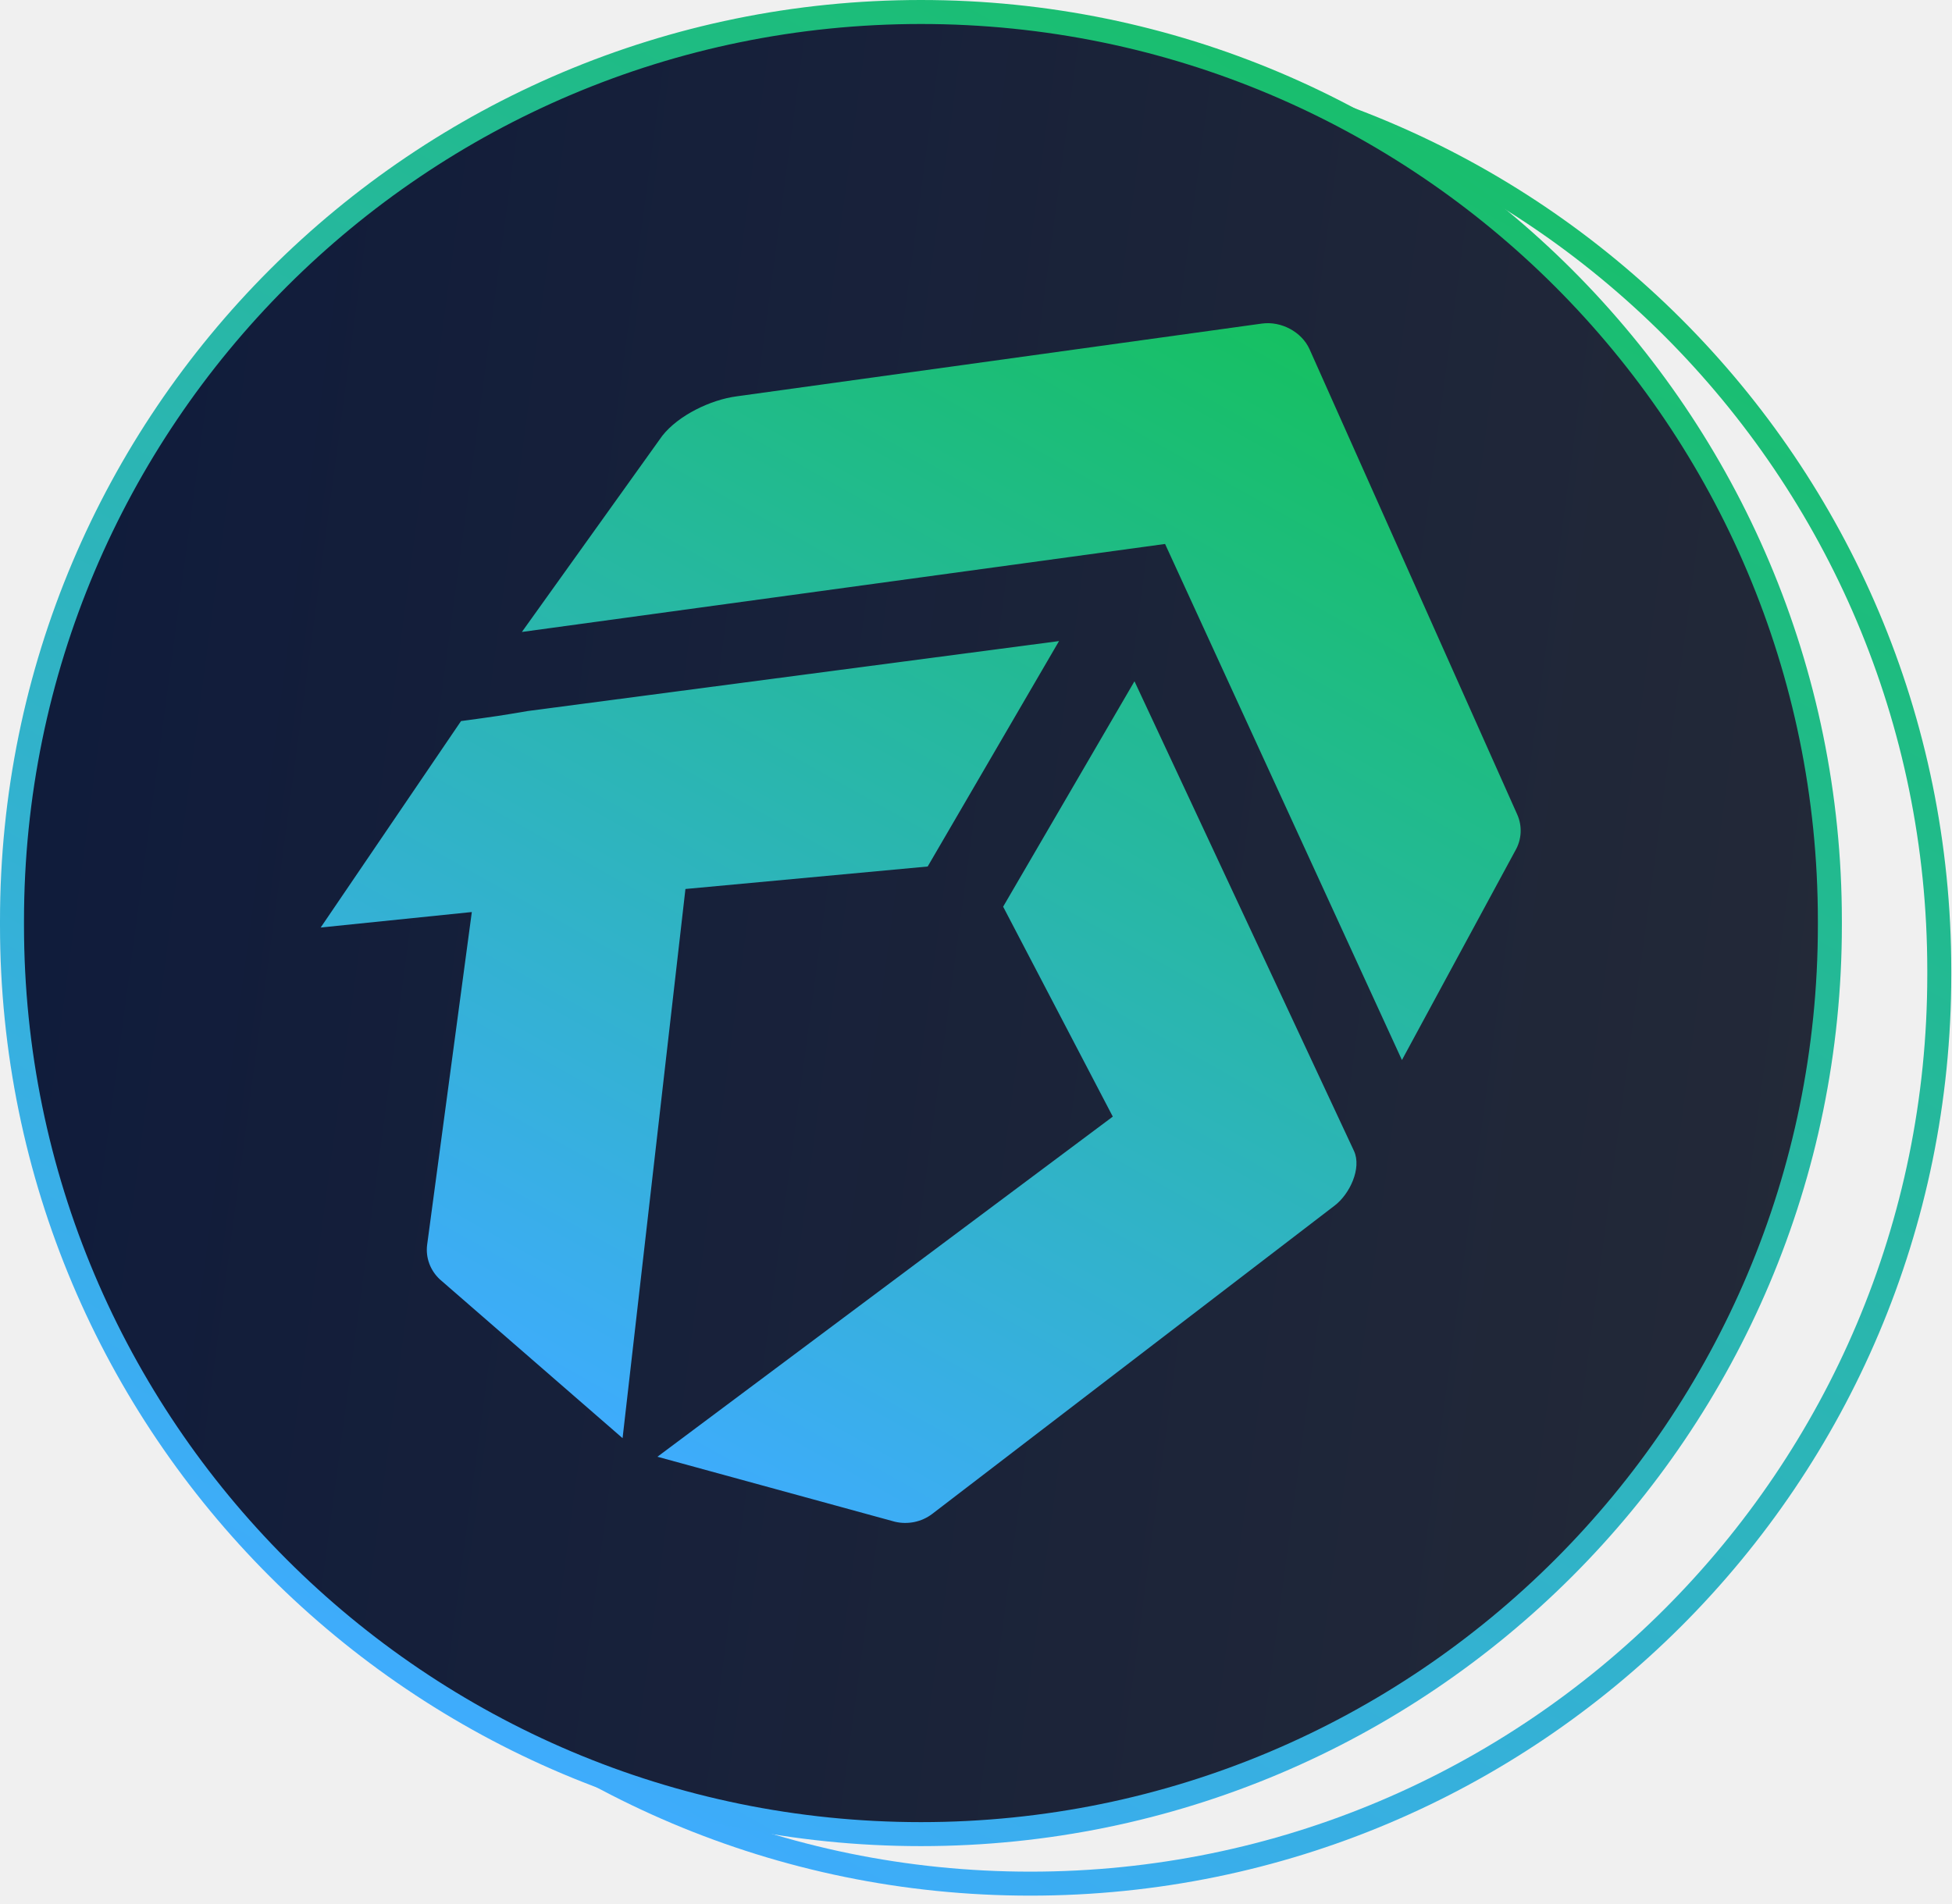
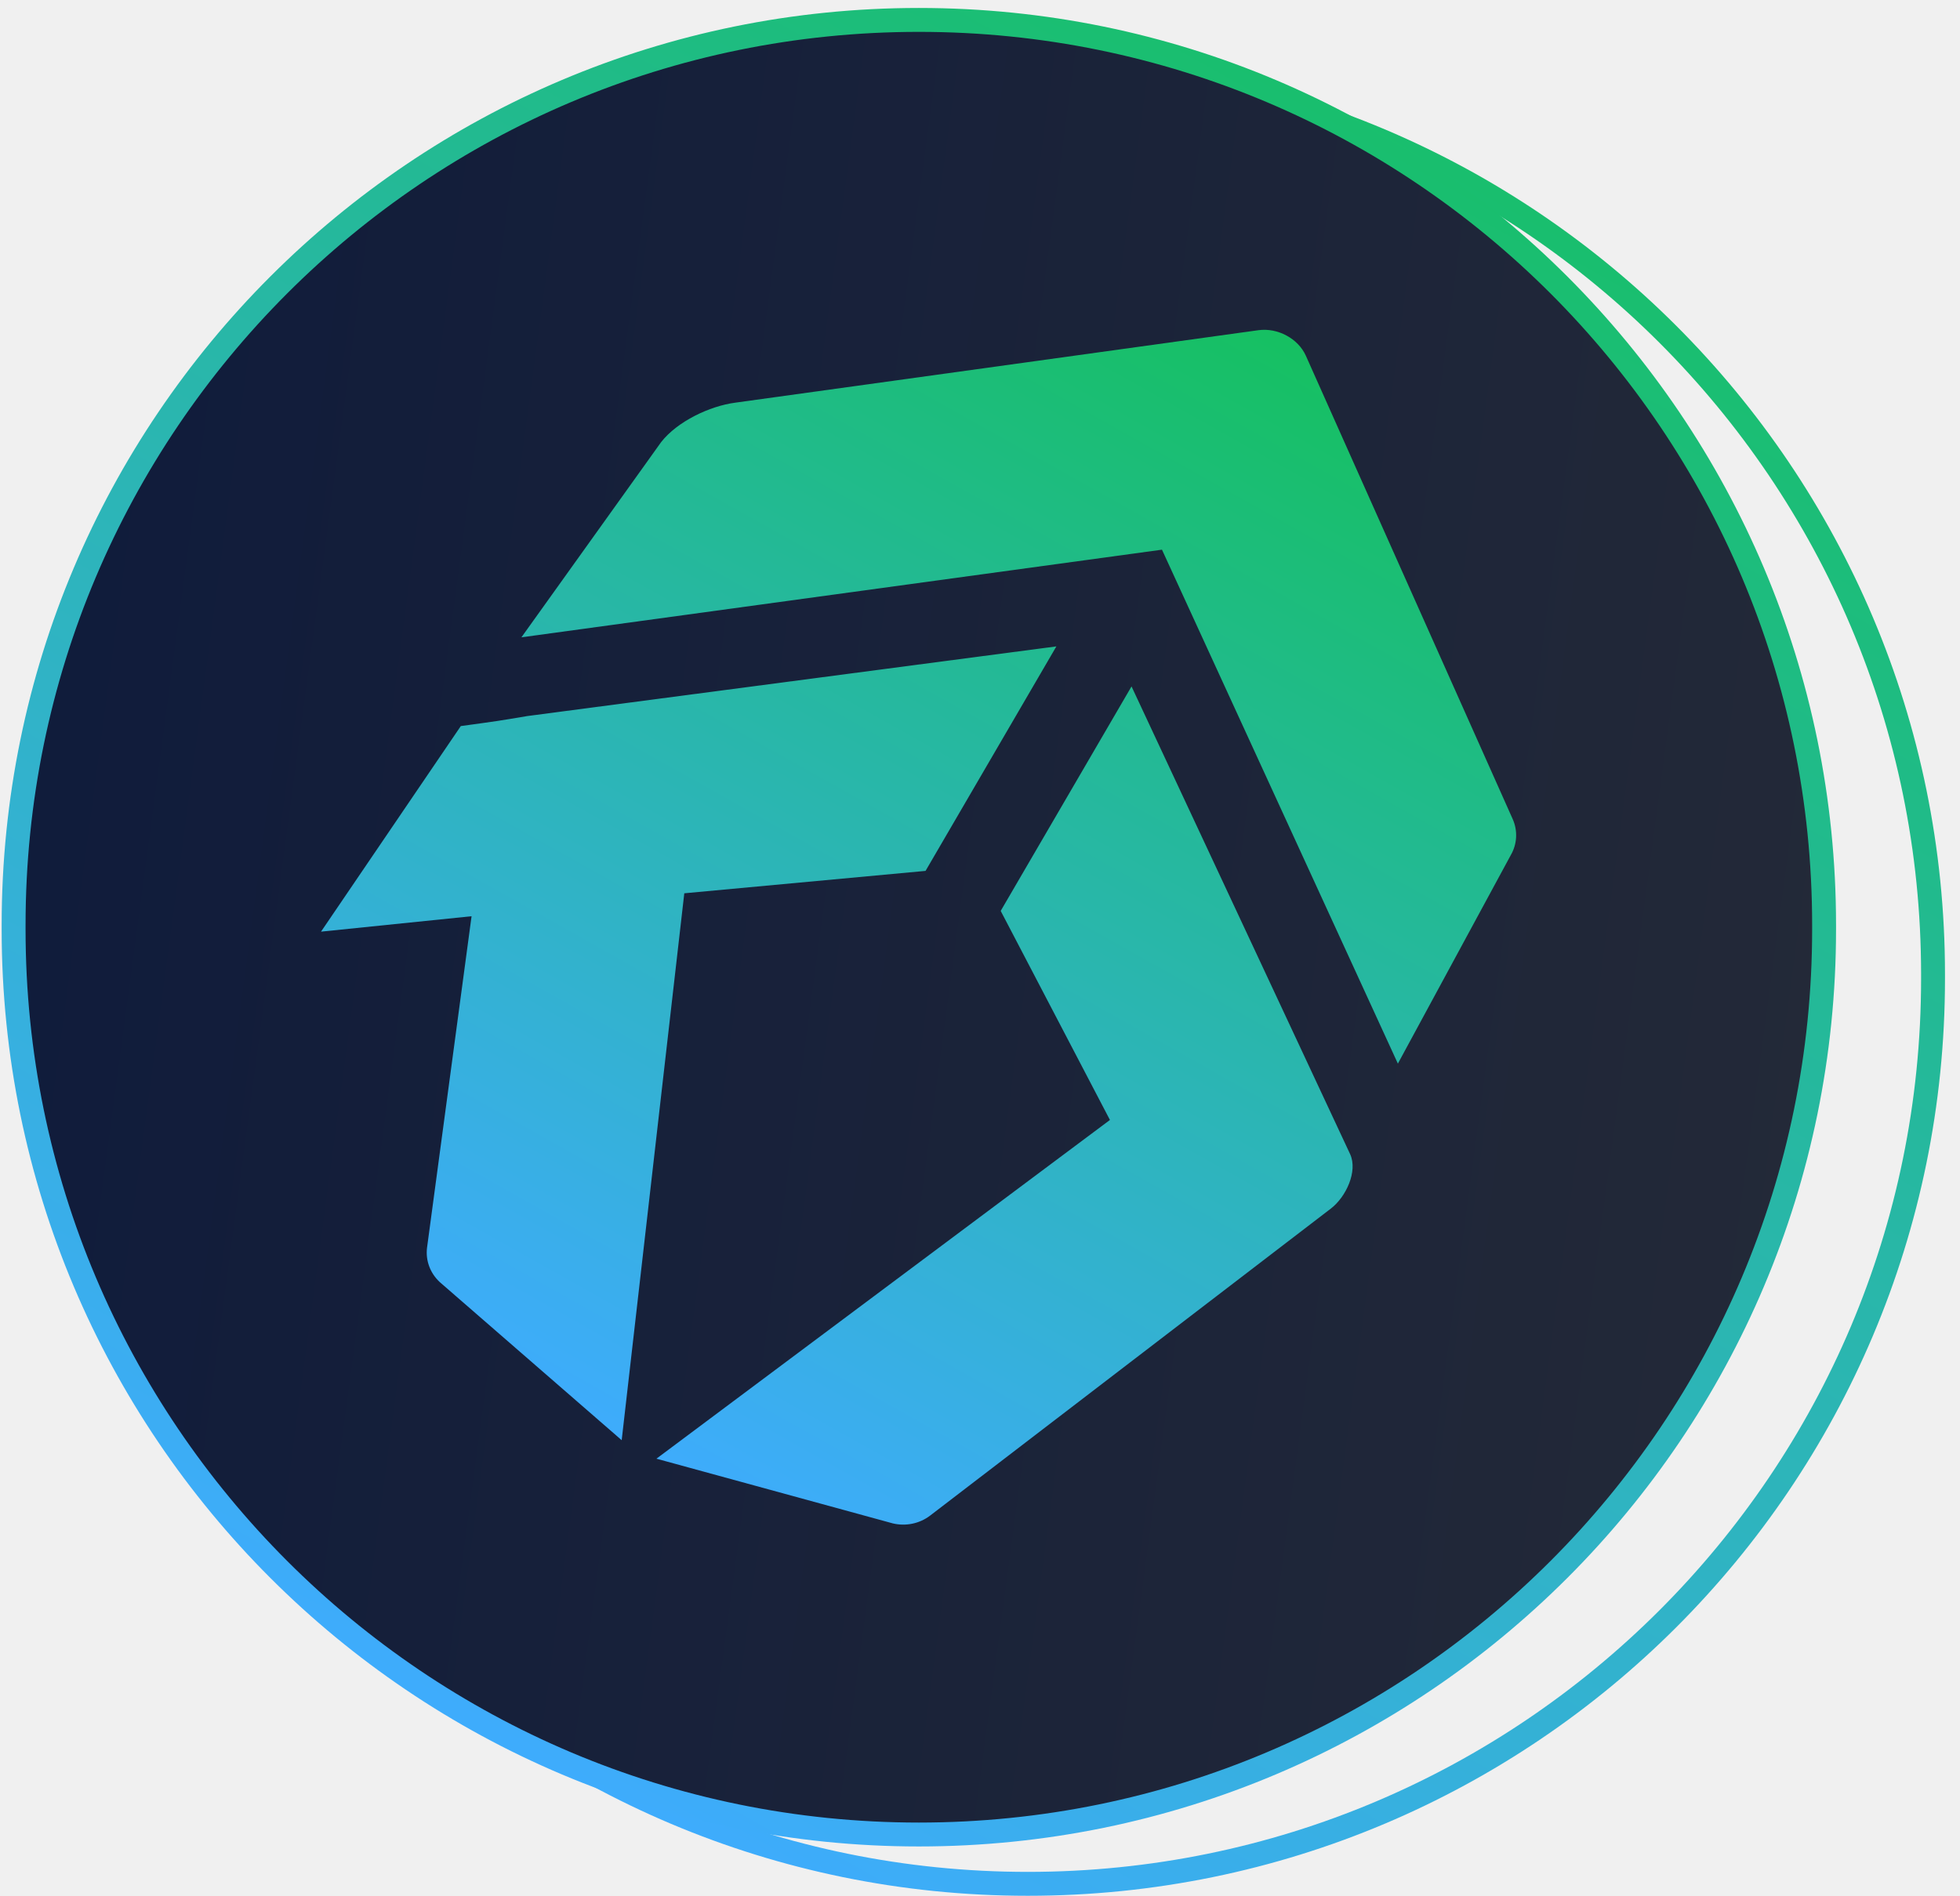
- <svg xmlns="http://www.w3.org/2000/svg" width="122" height="119" viewBox="0 0 122 119" fill="none">
-   <g clip-path="url(#clip0_138_742)">
+ <svg xmlns="http://www.w3.org/2000/svg" width="123" height="119" viewBox="0 0 123 119" fill="none">
+   <g clip-path="url(#clip0_656_767)">
</g>
-   <rect x="7.588" y="3.846" width="113.617" height="113.905" rx="56.809" stroke="url(#paint0_linear_138_742)" stroke-width="1.5" />
-   <rect x="0.75" y="0.75" width="113.617" height="113.905" rx="56.809" fill="url(#paint1_linear_138_742)" />
-   <rect x="0.75" y="0.75" width="113.617" height="113.905" rx="56.809" stroke="url(#paint2_linear_138_742)" stroke-width="1.5" />
-   <path d="M72.817 34.004L87.621 66.265L94.698 53.19C95.108 52.49 95.155 51.647 94.824 50.91L81.844 21.825C81.361 20.752 80.078 20.06 78.869 20.227L46.04 24.776C44.426 24.988 42.402 25.956 41.39 27.246L32.618 39.505L72.817 34.004Z" fill="url(#paint3_linear_138_742)" />
-   <path d="M69.55 69.802L62.696 56.679L70.905 42.588L84.627 71.954C85.114 73.025 84.366 74.64 83.41 75.368L58.26 94.641C57.603 95.14 56.741 95.32 55.927 95.126L41.09 91.064L69.55 69.802Z" fill="url(#paint4_linear_138_742)" />
-   <path d="M42.84 55.573L57.98 54.167L66.189 40.075L32.992 44.447L32.991 44.447C31.176 44.754 31.176 44.754 28.814 45.076L20.043 57.981L29.489 57.013L26.695 77.825C26.596 78.622 26.89 79.417 27.491 79.977L38.911 89.903L42.84 55.573Z" fill="url(#paint5_linear_138_742)" />
+   <rect x="7.691" y="4.346" width="113.617" height="113.905" rx="56.809" stroke="url(#paint0_linear_656_767)" stroke-width="1.5" />
+   <rect x="0.854" y="1.25" width="113.617" height="113.905" rx="56.809" fill="url(#paint1_linear_656_767)" />
+   <rect x="0.854" y="1.25" width="113.617" height="113.905" rx="56.809" stroke="url(#paint2_linear_656_767)" stroke-width="1.5" />
+   <path d="M72.92 34.504L87.724 66.765L94.802 53.69C95.212 52.99 95.258 52.147 94.927 51.41L81.947 22.325C81.465 21.252 80.182 20.56 78.973 20.727L46.144 25.276C44.53 25.488 42.506 26.456 41.494 27.746L32.722 40.005L72.92 34.504Z" fill="url(#paint3_linear_656_767)" />
+   <path d="M69.654 70.302L62.799 57.179L71.009 43.088L84.73 72.454C85.218 73.525 84.469 75.14 83.513 75.868L58.363 95.141C57.707 95.64 56.845 95.82 56.03 95.626L41.194 91.564L69.654 70.302Z" fill="url(#paint4_linear_656_767)" />
+   <path d="M42.943 56.073L58.083 54.667L66.293 40.575L33.096 44.947L33.094 44.947C31.28 45.254 31.279 45.254 28.918 45.576L20.146 58.481L29.593 57.513L26.798 78.325C26.7 79.122 26.994 79.917 27.595 80.477L39.014 90.403L42.943 56.073Z" fill="url(#paint5_linear_656_767)" />
  <defs>
-     <linearGradient id="paint0_linear_138_742" x1="98.119" y1="3.098" x2="37.374" y2="111.076" gradientUnits="userSpaceOnUse">
+     <linearGradient id="paint0_linear_656_767" x1="98.223" y1="3.598" x2="37.478" y2="111.576" gradientUnits="userSpaceOnUse">
      <stop stop-color="#16C062" />
      <stop offset="1" stop-color="#3EACFC" />
    </linearGradient>
-     <linearGradient id="paint1_linear_138_742" x1="3.67837e-07" y1="25.312" x2="117.985" y2="41.162" gradientUnits="userSpaceOnUse">
+     <linearGradient id="paint1_linear_656_767" x1="0.104" y1="25.812" x2="118.088" y2="41.662" gradientUnits="userSpaceOnUse">
      <stop stop-color="#0F1B3B" />
      <stop offset="1" stop-color="#232938" />
    </linearGradient>
-     <linearGradient id="paint2_linear_138_742" x1="91.282" y1="0.002" x2="30.537" y2="107.98" gradientUnits="userSpaceOnUse">
+     <linearGradient id="paint2_linear_656_767" x1="91.385" y1="0.502" x2="30.64" y2="108.48" gradientUnits="userSpaceOnUse">
      <stop stop-color="#16C062" />
      <stop offset="1" stop-color="#3EACFC" />
    </linearGradient>
-     <linearGradient id="paint3_linear_138_742" x1="79.513" y1="20.203" x2="40.087" y2="90.461" gradientUnits="userSpaceOnUse">
+     <linearGradient id="paint3_linear_656_767" x1="79.617" y1="20.703" x2="40.191" y2="90.961" gradientUnits="userSpaceOnUse">
      <stop stop-color="#16C062" />
      <stop offset="1" stop-color="#3EACFC" />
    </linearGradient>
-     <linearGradient id="paint4_linear_138_742" x1="79.513" y1="20.203" x2="40.087" y2="90.461" gradientUnits="userSpaceOnUse">
+     <linearGradient id="paint4_linear_656_767" x1="79.617" y1="20.703" x2="40.191" y2="90.961" gradientUnits="userSpaceOnUse">
      <stop stop-color="#16C062" />
      <stop offset="1" stop-color="#3EACFC" />
    </linearGradient>
-     <linearGradient id="paint5_linear_138_742" x1="79.513" y1="20.203" x2="40.087" y2="90.461" gradientUnits="userSpaceOnUse">
+     <linearGradient id="paint5_linear_656_767" x1="79.617" y1="20.703" x2="40.191" y2="90.961" gradientUnits="userSpaceOnUse">
      <stop stop-color="#16C062" />
      <stop offset="1" stop-color="#3EACFC" />
    </linearGradient>
-     <clipPath id="clip0_138_742">
-       <rect x="6.838" y="3.096" width="115.117" height="115.405" rx="57.559" fill="white" />
+     <clipPath id="clip0_656_767">
+       <rect x="6.941" y="3.596" width="115.117" height="115.405" rx="57.559" fill="white" />
    </clipPath>
  </defs>
</svg>
